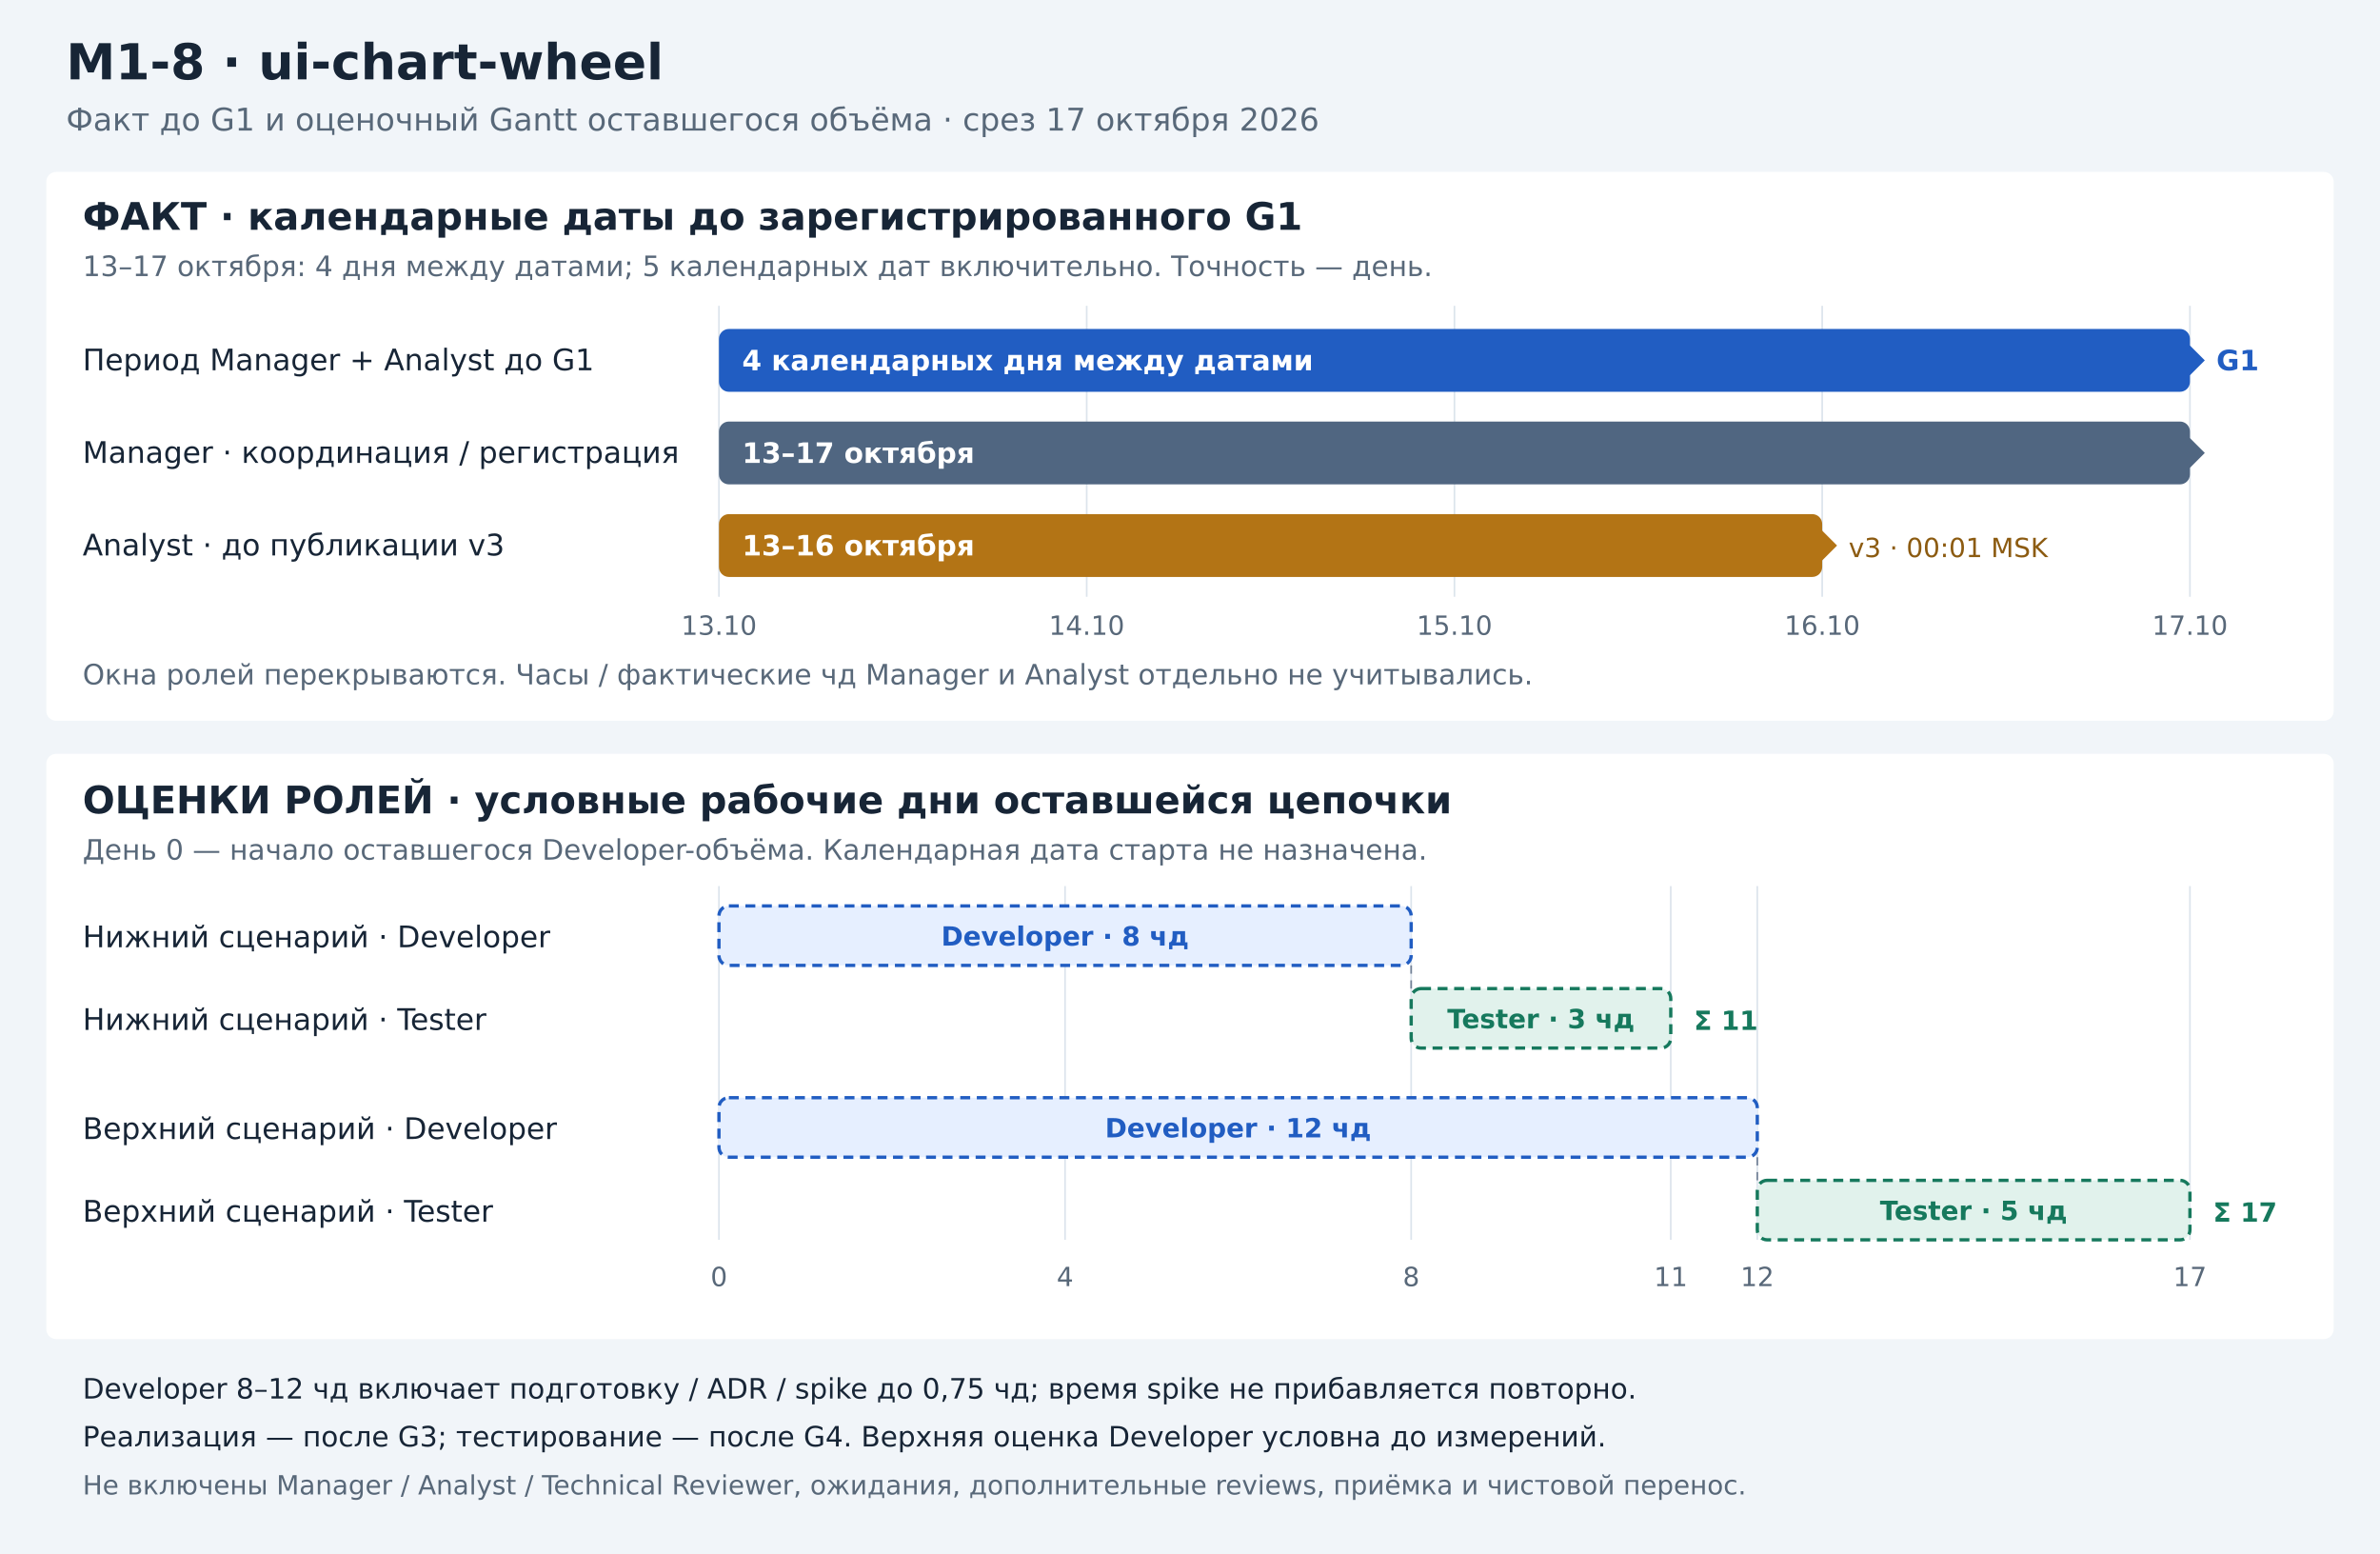
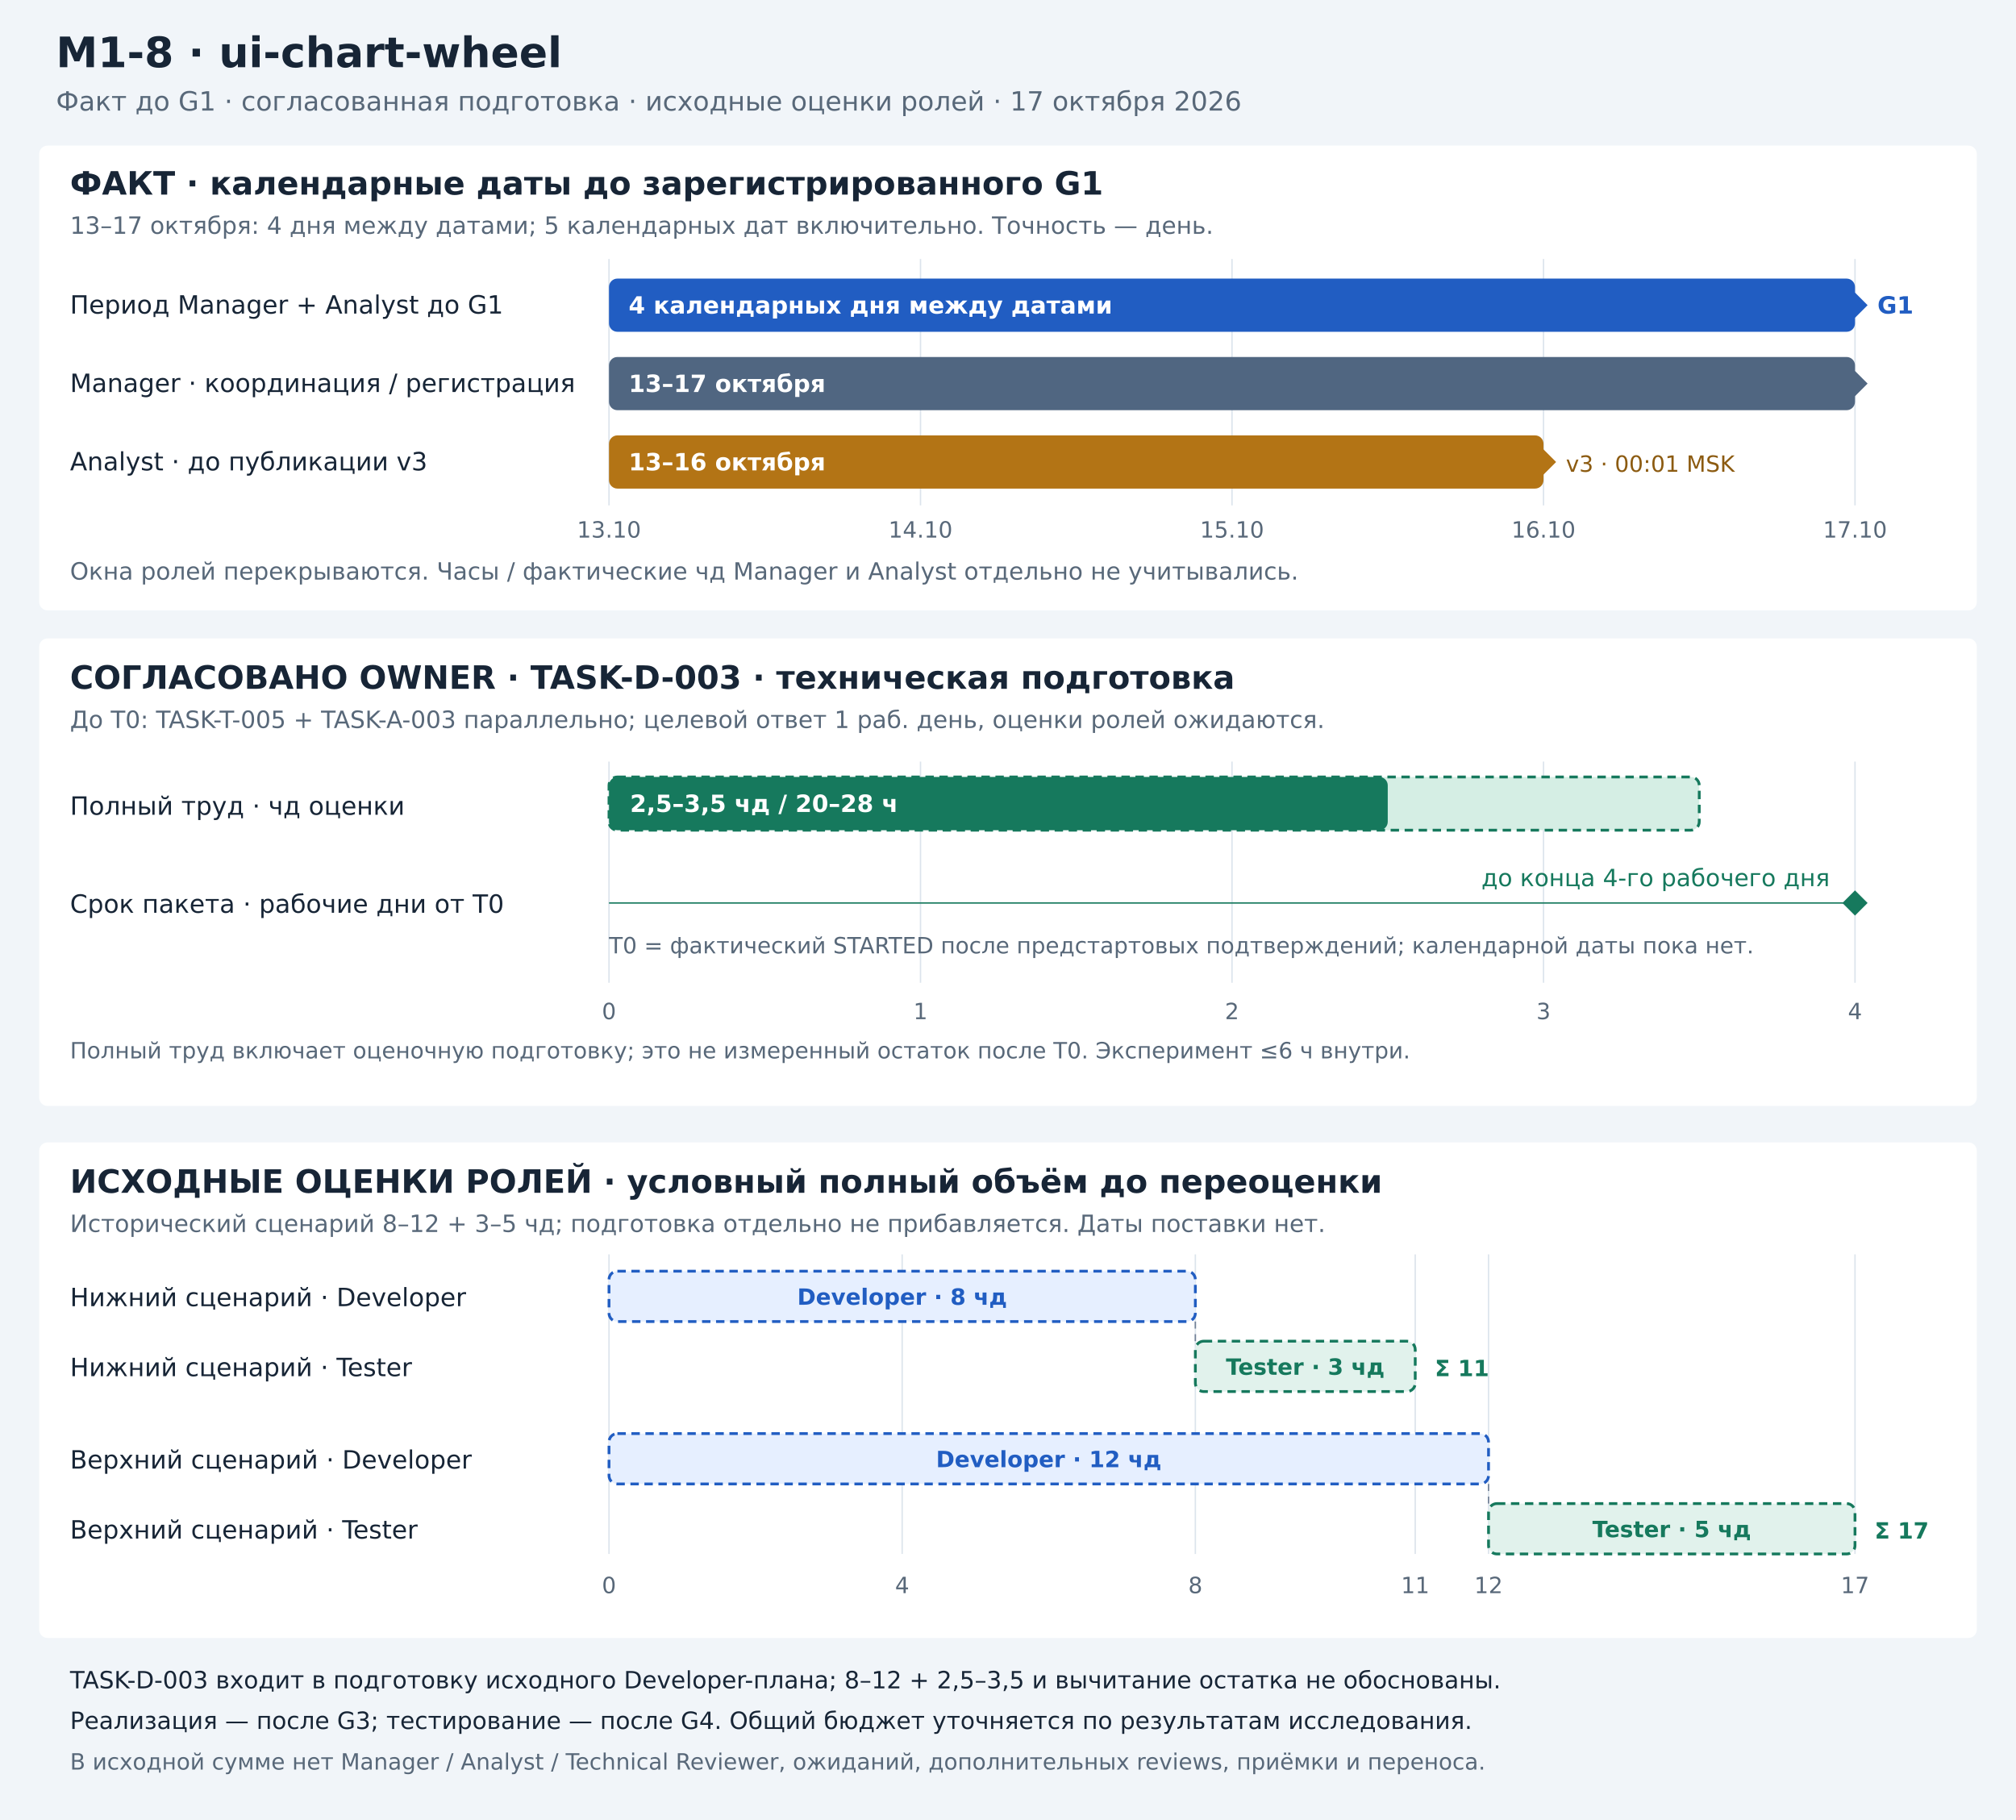
- <svg xmlns="http://www.w3.org/2000/svg" width="1440" height="940" viewBox="0 0 1440 940" role="img" aria-labelledby="title desc">
+ <svg xmlns="http://www.w3.org/2000/svg" width="1440" height="1300" viewBox="0 0 1440 1300" role="img" aria-labelledby="title desc">
  <style>text{font-family:"Segoe UI","DejaVu Sans",sans-serif;fill:#172536} .muted{fill:#586879} .small{font-size:16px} .label{font-size:18px} .section{font-size:23px;font-weight:650} .grid{stroke:#dce4ec;stroke-width:1} .estimate{stroke:#215dc2;stroke-dasharray:6 4;stroke-width:2}</style>
-   <rect width="1440" height="940" fill="#f1f5f9" />
+   <rect width="1440" height="1300" fill="#f1f5f9" />
  <text x="40" y="48" font-size="30" font-weight="700">M1-8 · ui-chart-wheel</text>
-   <text x="40" y="79" font-size="19" style="fill:#586879">Факт до G1 и оценочный Gantt оставшегося объёма · срез 17 октября 2026</text>
+   <text x="40" y="79" font-size="19" style="fill:#586879">Факт до G1 · согласованная подготовка · исходные оценки ролей · 17 октября 2026</text>
  <rect x="28.00" y="104.00" width="1384.00" height="332.00" rx="6" fill="#ffffff" />
  <text x="50" y="139" font-size="23" font-weight="650">ФАКТ · календарные даты до зарегистрированного G1</text>
  <text x="50" y="167" font-size="17" style="fill:#586879">13–17 октября: 4 дня между датами; 5 календарных дат включительно. Точность — день.</text>
  <line x1="435.00" y1="185.00" x2="435.00" y2="361.00" stroke="#dce4ec" />
  <text x="435.0" y="384" font-size="16" style="fill:#586879" text-anchor="middle">13.10</text>
  <line x1="657.50" y1="185.00" x2="657.50" y2="361.00" stroke="#dce4ec" />
  <text x="657.5" y="384" font-size="16" style="fill:#586879" text-anchor="middle">14.10</text>
  <line x1="880.00" y1="185.00" x2="880.00" y2="361.00" stroke="#dce4ec" />
  <text x="880.0" y="384" font-size="16" style="fill:#586879" text-anchor="middle">15.10</text>
  <line x1="1102.50" y1="185.00" x2="1102.50" y2="361.00" stroke="#dce4ec" />
  <text x="1102.5" y="384" font-size="16" style="fill:#586879" text-anchor="middle">16.10</text>
  <line x1="1325.00" y1="185.00" x2="1325.00" y2="361.00" stroke="#dce4ec" />
  <text x="1325.0" y="384" font-size="16" style="fill:#586879" text-anchor="middle">17.10</text>
  <text x="50" y="224" font-size="18">Период Manager + Analyst до G1</text>
  <rect x="435.00" y="199.00" width="890.00" height="38.00" rx="6" fill="#215dc2" />
  <text x="449.0" y="224" font-size="17" style="fill:#ffffff" font-weight="600">4 календарных дня между датами</text>
  <path d="M1325.00,209 l9,9 l-9,9 l-9,-9 z" fill="#215dc2" />
  <text x="50" y="280" font-size="18">Manager · координация / регистрация</text>
  <rect x="435.00" y="255.00" width="890.00" height="38.00" rx="6" fill="#506681" />
  <text x="449.0" y="280" font-size="17" style="fill:#ffffff" font-weight="600">13–17 октября</text>
  <path d="M1325.00,265 l9,9 l-9,9 l-9,-9 z" fill="#506681" />
  <text x="50" y="336" font-size="18">Analyst · до публикации v3</text>
  <rect x="435.00" y="311.00" width="667.50" height="38.00" rx="6" fill="#b37415" />
  <text x="449.0" y="336" font-size="17" style="fill:#ffffff" font-weight="600">13–16 октября</text>
  <path d="M1102.50,321 l9,9 l-9,9 l-9,-9 z" fill="#b37415" />
  <text x="1341.0" y="224" font-size="17" style="fill:#215dc2" font-weight="700">G1</text>
  <text x="1118.5" y="337" font-size="16" style="fill:#8c5b11">v3 · 00:01 MSK</text>
  <text x="50" y="414" font-size="17" style="fill:#586879">Окна ролей перекрываются. Часы / фактические чд Manager и Analyst отдельно не учитывались.</text>
-   <rect x="28.00" y="456.00" width="1384.00" height="354.00" rx="6" fill="#ffffff" />
-   <text x="50" y="492" font-size="23" font-weight="650">ОЦЕНКИ РОЛЕЙ · условные рабочие дни оставшейся цепочки</text>
-   <text x="50" y="520" font-size="17" style="fill:#586879">День 0 — начало оставшегося Developer-объёма. Календарная дата старта не назначена.</text>
-   <line x1="435.00" y1="536.00" x2="435.00" y2="750.00" stroke="#dce4ec" />
-   <text x="435.0" y="778" font-size="16" style="fill:#586879" text-anchor="middle">0</text>
-   <line x1="644.41" y1="536.00" x2="644.41" y2="750.00" stroke="#dce4ec" />
-   <text x="644.412" y="778" font-size="16" style="fill:#586879" text-anchor="middle">4</text>
-   <line x1="853.82" y1="536.00" x2="853.82" y2="750.00" stroke="#dce4ec" />
-   <text x="853.824" y="778" font-size="16" style="fill:#586879" text-anchor="middle">8</text>
-   <line x1="1010.88" y1="536.00" x2="1010.88" y2="750.00" stroke="#dce4ec" />
-   <text x="1010.882" y="778" font-size="16" style="fill:#586879" text-anchor="middle">11</text>
-   <line x1="1063.24" y1="536.00" x2="1063.24" y2="750.00" stroke="#dce4ec" />
-   <text x="1063.235" y="778" font-size="16" style="fill:#586879" text-anchor="middle">12</text>
-   <line x1="1325.00" y1="536.00" x2="1325.00" y2="750.00" stroke="#dce4ec" />
-   <text x="1325.0" y="778" font-size="16" style="fill:#586879" text-anchor="middle">17</text>
-   <text x="50" y="573" font-size="18">Нижний сценарий · Developer</text>
-   <rect x="435.00" y="548.00" width="418.82" height="36.00" rx="6" fill="#e6efff" stroke="#215dc2" stroke-width="2" stroke-dasharray="6 4" />
-   <text x="644.412" y="572" font-size="16" style="fill:#215dc2" font-weight="650" text-anchor="middle">Developer · 8 чд</text>
-   <text x="50" y="623" font-size="18">Нижний сценарий · Tester</text>
-   <rect x="853.82" y="598.00" width="157.06" height="36.00" rx="6" fill="#e1f2ec" stroke="#16795d" stroke-width="2" stroke-dasharray="6 4" />
-   <text x="932.353" y="622" font-size="16" style="fill:#16795d" font-weight="650" text-anchor="middle">Tester · 3 чд</text>
-   <text x="50" y="689" font-size="18">Верхний сценарий · Developer</text>
-   <rect x="435.00" y="664.00" width="628.24" height="36.00" rx="6" fill="#e6efff" stroke="#215dc2" stroke-width="2" stroke-dasharray="6 4" />
-   <text x="749.118" y="688" font-size="16" style="fill:#215dc2" font-weight="650" text-anchor="middle">Developer · 12 чд</text>
-   <text x="50" y="739" font-size="18">Верхний сценарий · Tester</text>
-   <rect x="1063.24" y="714.00" width="261.76" height="36.00" rx="6" fill="#e1f2ec" stroke="#16795d" stroke-width="2" stroke-dasharray="6 4" />
-   <text x="1194.118" y="738" font-size="16" style="fill:#16795d" font-weight="650" text-anchor="middle">Tester · 5 чд</text>
-   <line x1="853.82" y1="584.00" x2="853.82" y2="598.00" stroke="#738297" stroke-dasharray="5 4" />
-   <line x1="1063.24" y1="700.00" x2="1063.24" y2="714.00" stroke="#738297" stroke-dasharray="5 4" />
-   <text x="1024.882" y="623" font-size="16" style="fill:#16795d" font-weight="650">Σ 11</text>
-   <text x="1339.0" y="739" font-size="16" style="fill:#16795d" font-weight="650">Σ 17</text>
-   <text x="50" y="846" font-size="17">Developer 8–12 чд включает подготовку / ADR / spike до 0,75 чд; время spike не прибавляется повторно.</text>
-   <text x="50" y="875" font-size="17">Реализация — после G3; тестирование — после G4. Верхняя оценка Developer условна до измерений.</text>
-   <text x="50" y="904" font-size="16" style="fill:#586879">Не включены Manager / Analyst / Technical Reviewer, ожидания, дополнительные reviews, приёмка и чистовой перенос.</text>
+   <rect x="28.00" y="456.00" width="1384.00" height="334.00" rx="6" fill="#ffffff" />
+   <text x="50" y="492" font-size="23" font-weight="650">СОГЛАСОВАНО OWNER · TASK-D-003 · техническая подготовка</text>
+   <text x="50" y="520" font-size="17" style="fill:#586879">До T0: TASK-T-005 + TASK-A-003 параллельно; целевой ответ 1 раб. день, оценки ролей ожидаются.</text>
+   <line x1="435.00" y1="544.00" x2="435.00" y2="702.00" stroke="#dce4ec" />
+   <text x="435.0" y="728" font-size="16" style="fill:#586879" text-anchor="middle">0</text>
+   <line x1="657.50" y1="544.00" x2="657.50" y2="702.00" stroke="#dce4ec" />
+   <text x="657.5" y="728" font-size="16" style="fill:#586879" text-anchor="middle">1</text>
+   <line x1="880.00" y1="544.00" x2="880.00" y2="702.00" stroke="#dce4ec" />
+   <text x="880.0" y="728" font-size="16" style="fill:#586879" text-anchor="middle">2</text>
+   <line x1="1102.50" y1="544.00" x2="1102.50" y2="702.00" stroke="#dce4ec" />
+   <text x="1102.5" y="728" font-size="16" style="fill:#586879" text-anchor="middle">3</text>
+   <line x1="1325.00" y1="544.00" x2="1325.00" y2="702.00" stroke="#dce4ec" />
+   <text x="1325.0" y="728" font-size="16" style="fill:#586879" text-anchor="middle">4</text>
+   <text x="50" y="582" font-size="18">Полный труд · чд оценки</text>
+   <rect x="435.00" y="555.00" width="778.75" height="38.00" rx="6" fill="#d5eee4" stroke="#16795d" stroke-width="2" stroke-dasharray="6 4" />
+   <rect x="435.00" y="555.00" width="556.25" height="38.00" rx="6" fill="#16795d" />
+   <text x="450.0" y="580" font-size="17" style="fill:#ffffff" font-weight="650">2,5–3,5 чд / 20–28 ч</text>
+   <text x="50" y="652" font-size="18">Срок пакета · рабочие дни от T0</text>
+   <line x1="435.00" y1="645.00" x2="1325.00" y2="645.00" stroke="#16795d" />
+   <path d="M1325.00,636 l9,9 l-9,9 l-9,-9 z" fill="#16795d" />
+   <text x="1307.0" y="633" font-size="17" style="fill:#16795d" text-anchor="end">до конца 4-го рабочего дня</text>
+   <text x="435.0" y="681" font-size="16" style="fill:#586879">T0 = фактический STARTED после предстартовых подтверждений; календарной даты пока нет.</text>
+   <text x="50" y="756" font-size="16" style="fill:#586879">Полный труд включает оценочную подготовку; это не измеренный остаток после T0. Эксперимент ≤6 ч внутри.</text>
+   <rect x="28.00" y="816.00" width="1384.00" height="354.00" rx="6" fill="#ffffff" />
+   <text x="50" y="852" font-size="23" font-weight="650">ИСХОДНЫЕ ОЦЕНКИ РОЛЕЙ · условный полный объём до переоценки</text>
+   <text x="50" y="880" font-size="17" style="fill:#586879">Исторический сценарий 8–12 + 3–5 чд; подготовка отдельно не прибавляется. Даты поставки нет.</text>
+   <line x1="435.00" y1="896.00" x2="435.00" y2="1110.00" stroke="#dce4ec" />
+   <text x="435.0" y="1138" font-size="16" style="fill:#586879" text-anchor="middle">0</text>
+   <line x1="644.41" y1="896.00" x2="644.41" y2="1110.00" stroke="#dce4ec" />
+   <text x="644.412" y="1138" font-size="16" style="fill:#586879" text-anchor="middle">4</text>
+   <line x1="853.82" y1="896.00" x2="853.82" y2="1110.00" stroke="#dce4ec" />
+   <text x="853.824" y="1138" font-size="16" style="fill:#586879" text-anchor="middle">8</text>
+   <line x1="1010.88" y1="896.00" x2="1010.88" y2="1110.00" stroke="#dce4ec" />
+   <text x="1010.882" y="1138" font-size="16" style="fill:#586879" text-anchor="middle">11</text>
+   <line x1="1063.24" y1="896.00" x2="1063.24" y2="1110.00" stroke="#dce4ec" />
+   <text x="1063.235" y="1138" font-size="16" style="fill:#586879" text-anchor="middle">12</text>
+   <line x1="1325.00" y1="896.00" x2="1325.00" y2="1110.00" stroke="#dce4ec" />
+   <text x="1325.0" y="1138" font-size="16" style="fill:#586879" text-anchor="middle">17</text>
+   <text x="50" y="933" font-size="18">Нижний сценарий · Developer</text>
+   <rect x="435.00" y="908.00" width="418.82" height="36.00" rx="6" fill="#e6efff" stroke="#215dc2" stroke-width="2" stroke-dasharray="6 4" />
+   <text x="644.412" y="932" font-size="16" style="fill:#215dc2" font-weight="650" text-anchor="middle">Developer · 8 чд</text>
+   <text x="50" y="983" font-size="18">Нижний сценарий · Tester</text>
+   <rect x="853.82" y="958.00" width="157.06" height="36.00" rx="6" fill="#e1f2ec" stroke="#16795d" stroke-width="2" stroke-dasharray="6 4" />
+   <text x="932.353" y="982" font-size="16" style="fill:#16795d" font-weight="650" text-anchor="middle">Tester · 3 чд</text>
+   <text x="50" y="1049" font-size="18">Верхний сценарий · Developer</text>
+   <rect x="435.00" y="1024.00" width="628.24" height="36.00" rx="6" fill="#e6efff" stroke="#215dc2" stroke-width="2" stroke-dasharray="6 4" />
+   <text x="749.118" y="1048" font-size="16" style="fill:#215dc2" font-weight="650" text-anchor="middle">Developer · 12 чд</text>
+   <text x="50" y="1099" font-size="18">Верхний сценарий · Tester</text>
+   <rect x="1063.24" y="1074.00" width="261.76" height="36.00" rx="6" fill="#e1f2ec" stroke="#16795d" stroke-width="2" stroke-dasharray="6 4" />
+   <text x="1194.118" y="1098" font-size="16" style="fill:#16795d" font-weight="650" text-anchor="middle">Tester · 5 чд</text>
+   <line x1="853.82" y1="944.00" x2="853.82" y2="958.00" stroke="#738297" stroke-dasharray="5 4" />
+   <line x1="1063.24" y1="1060.00" x2="1063.24" y2="1074.00" stroke="#738297" stroke-dasharray="5 4" />
+   <text x="1024.882" y="983" font-size="16" style="fill:#16795d" font-weight="650">Σ 11</text>
+   <text x="1339.0" y="1099" font-size="16" style="fill:#16795d" font-weight="650">Σ 17</text>
+   <text x="50" y="1206" font-size="17">TASK-D-003 входит в подготовку исходного Developer-плана; 8–12 + 2,5–3,5 и вычитание остатка не обоснованы.</text>
+   <text x="50" y="1235" font-size="17">Реализация — после G3; тестирование — после G4. Общий бюджет уточняется по результатам исследования.</text>
+   <text x="50" y="1264" font-size="16" style="fill:#586879">В исходной сумме нет Manager / Analyst / Technical Reviewer, ожиданий, дополнительных reviews, приёмки и переноса.</text>
</svg>
